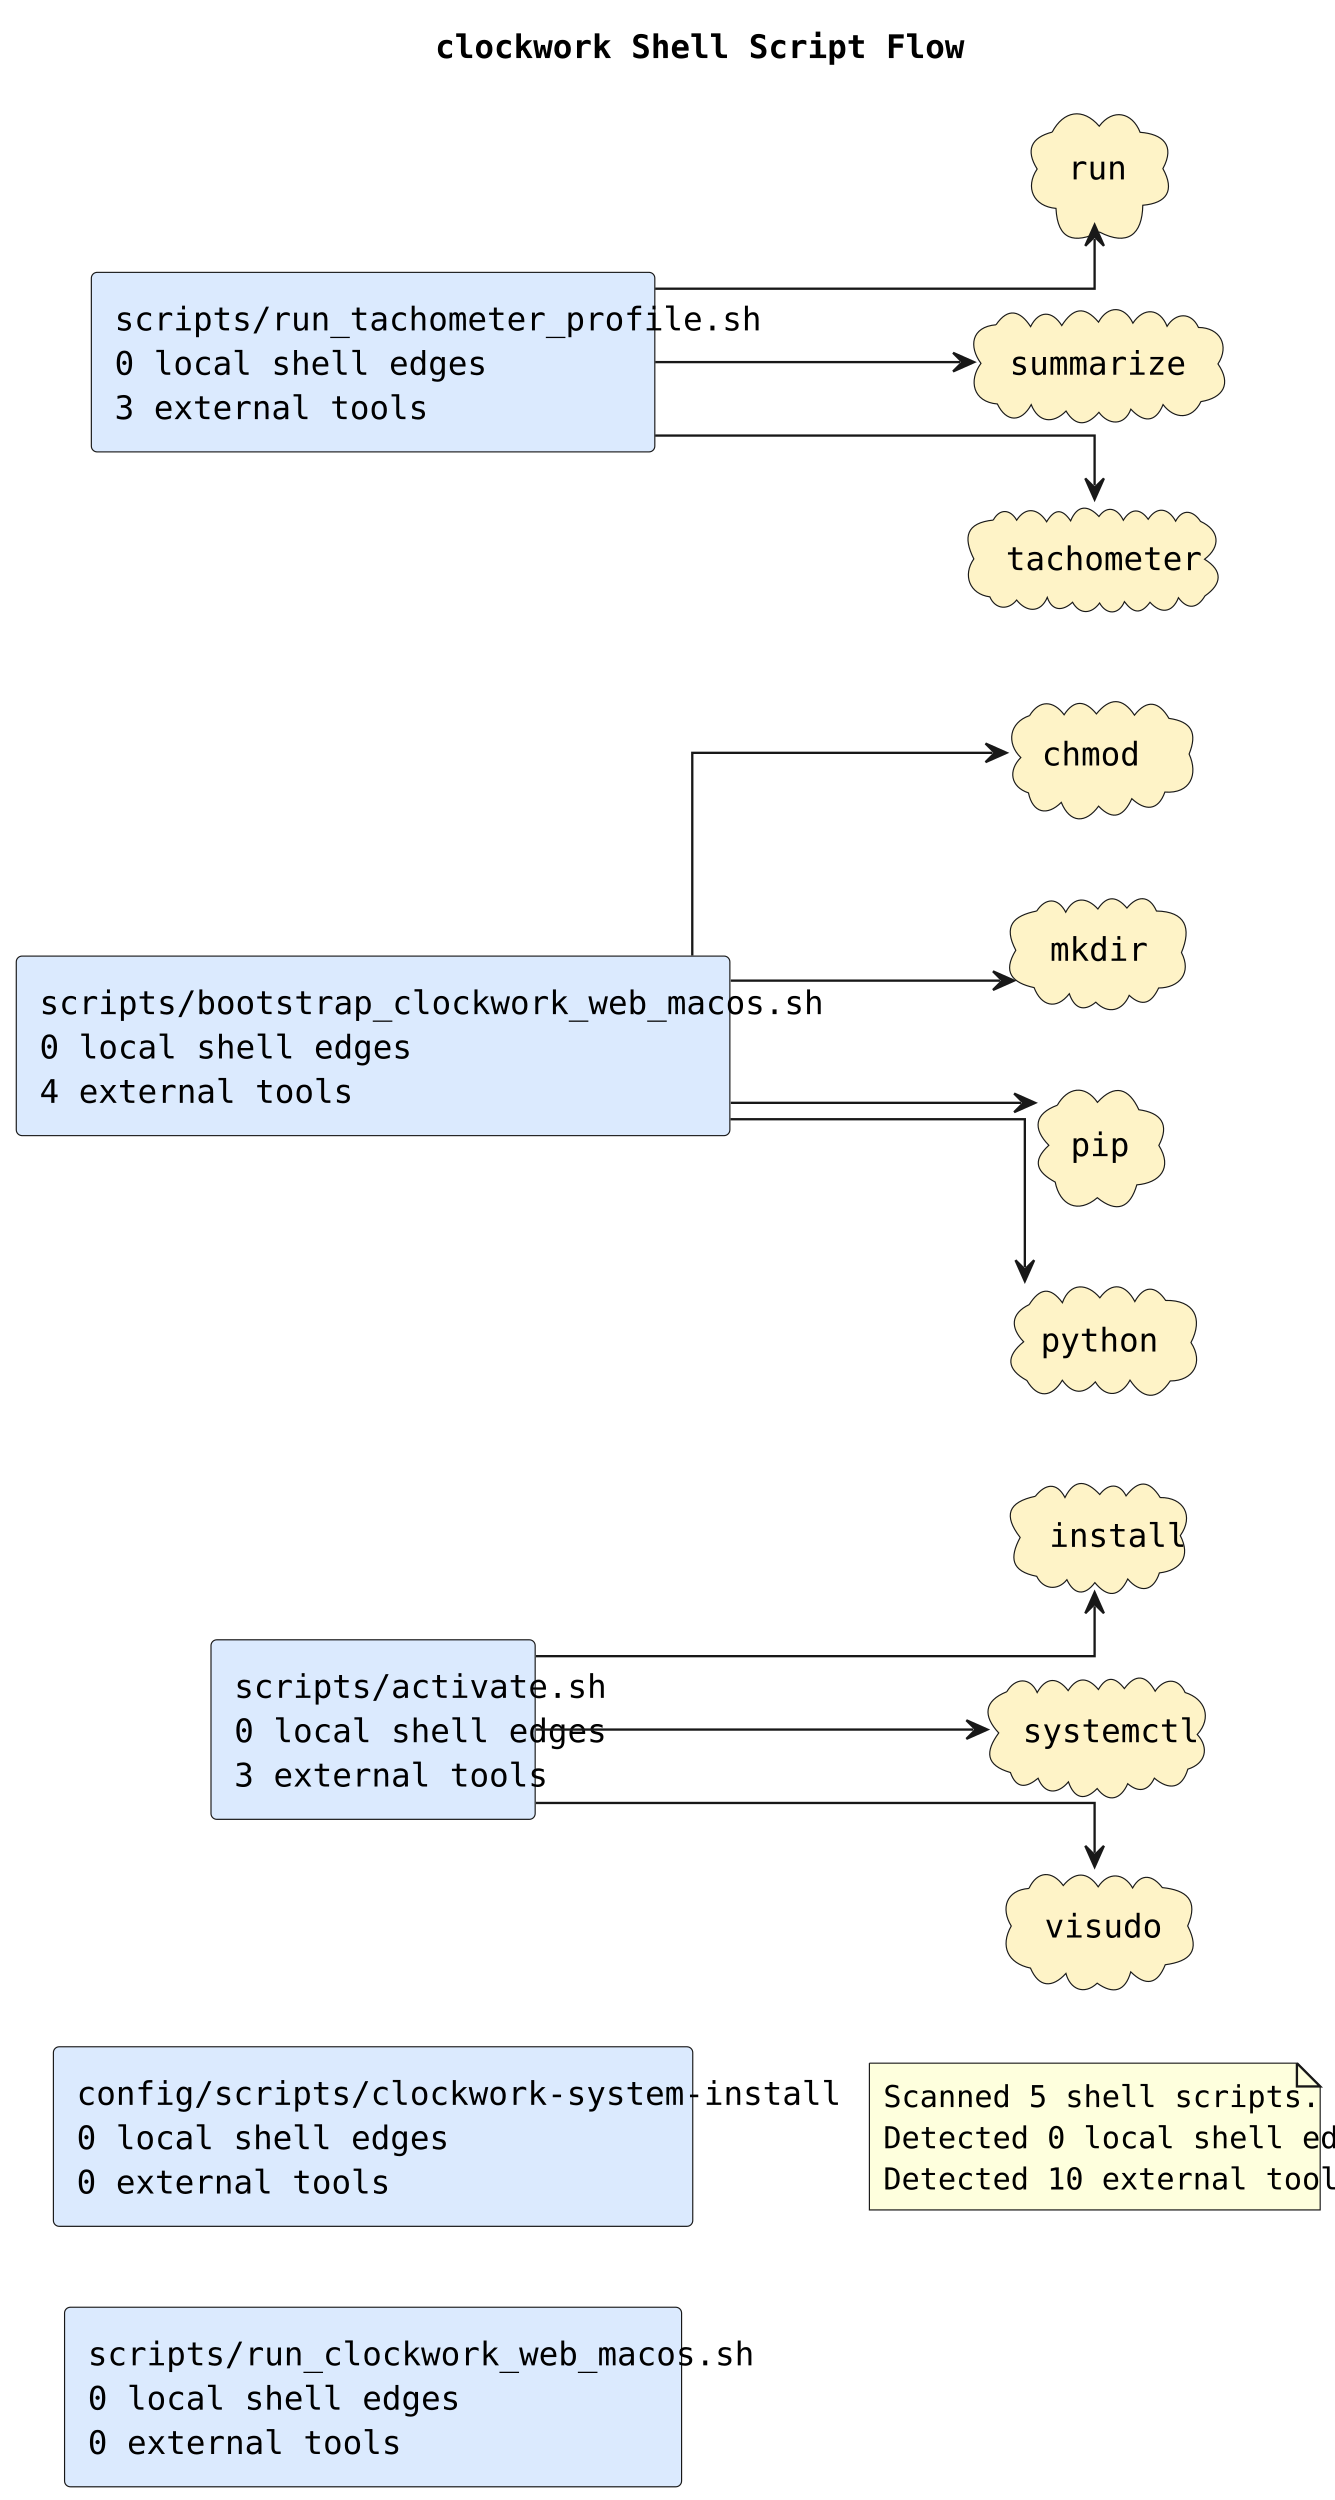
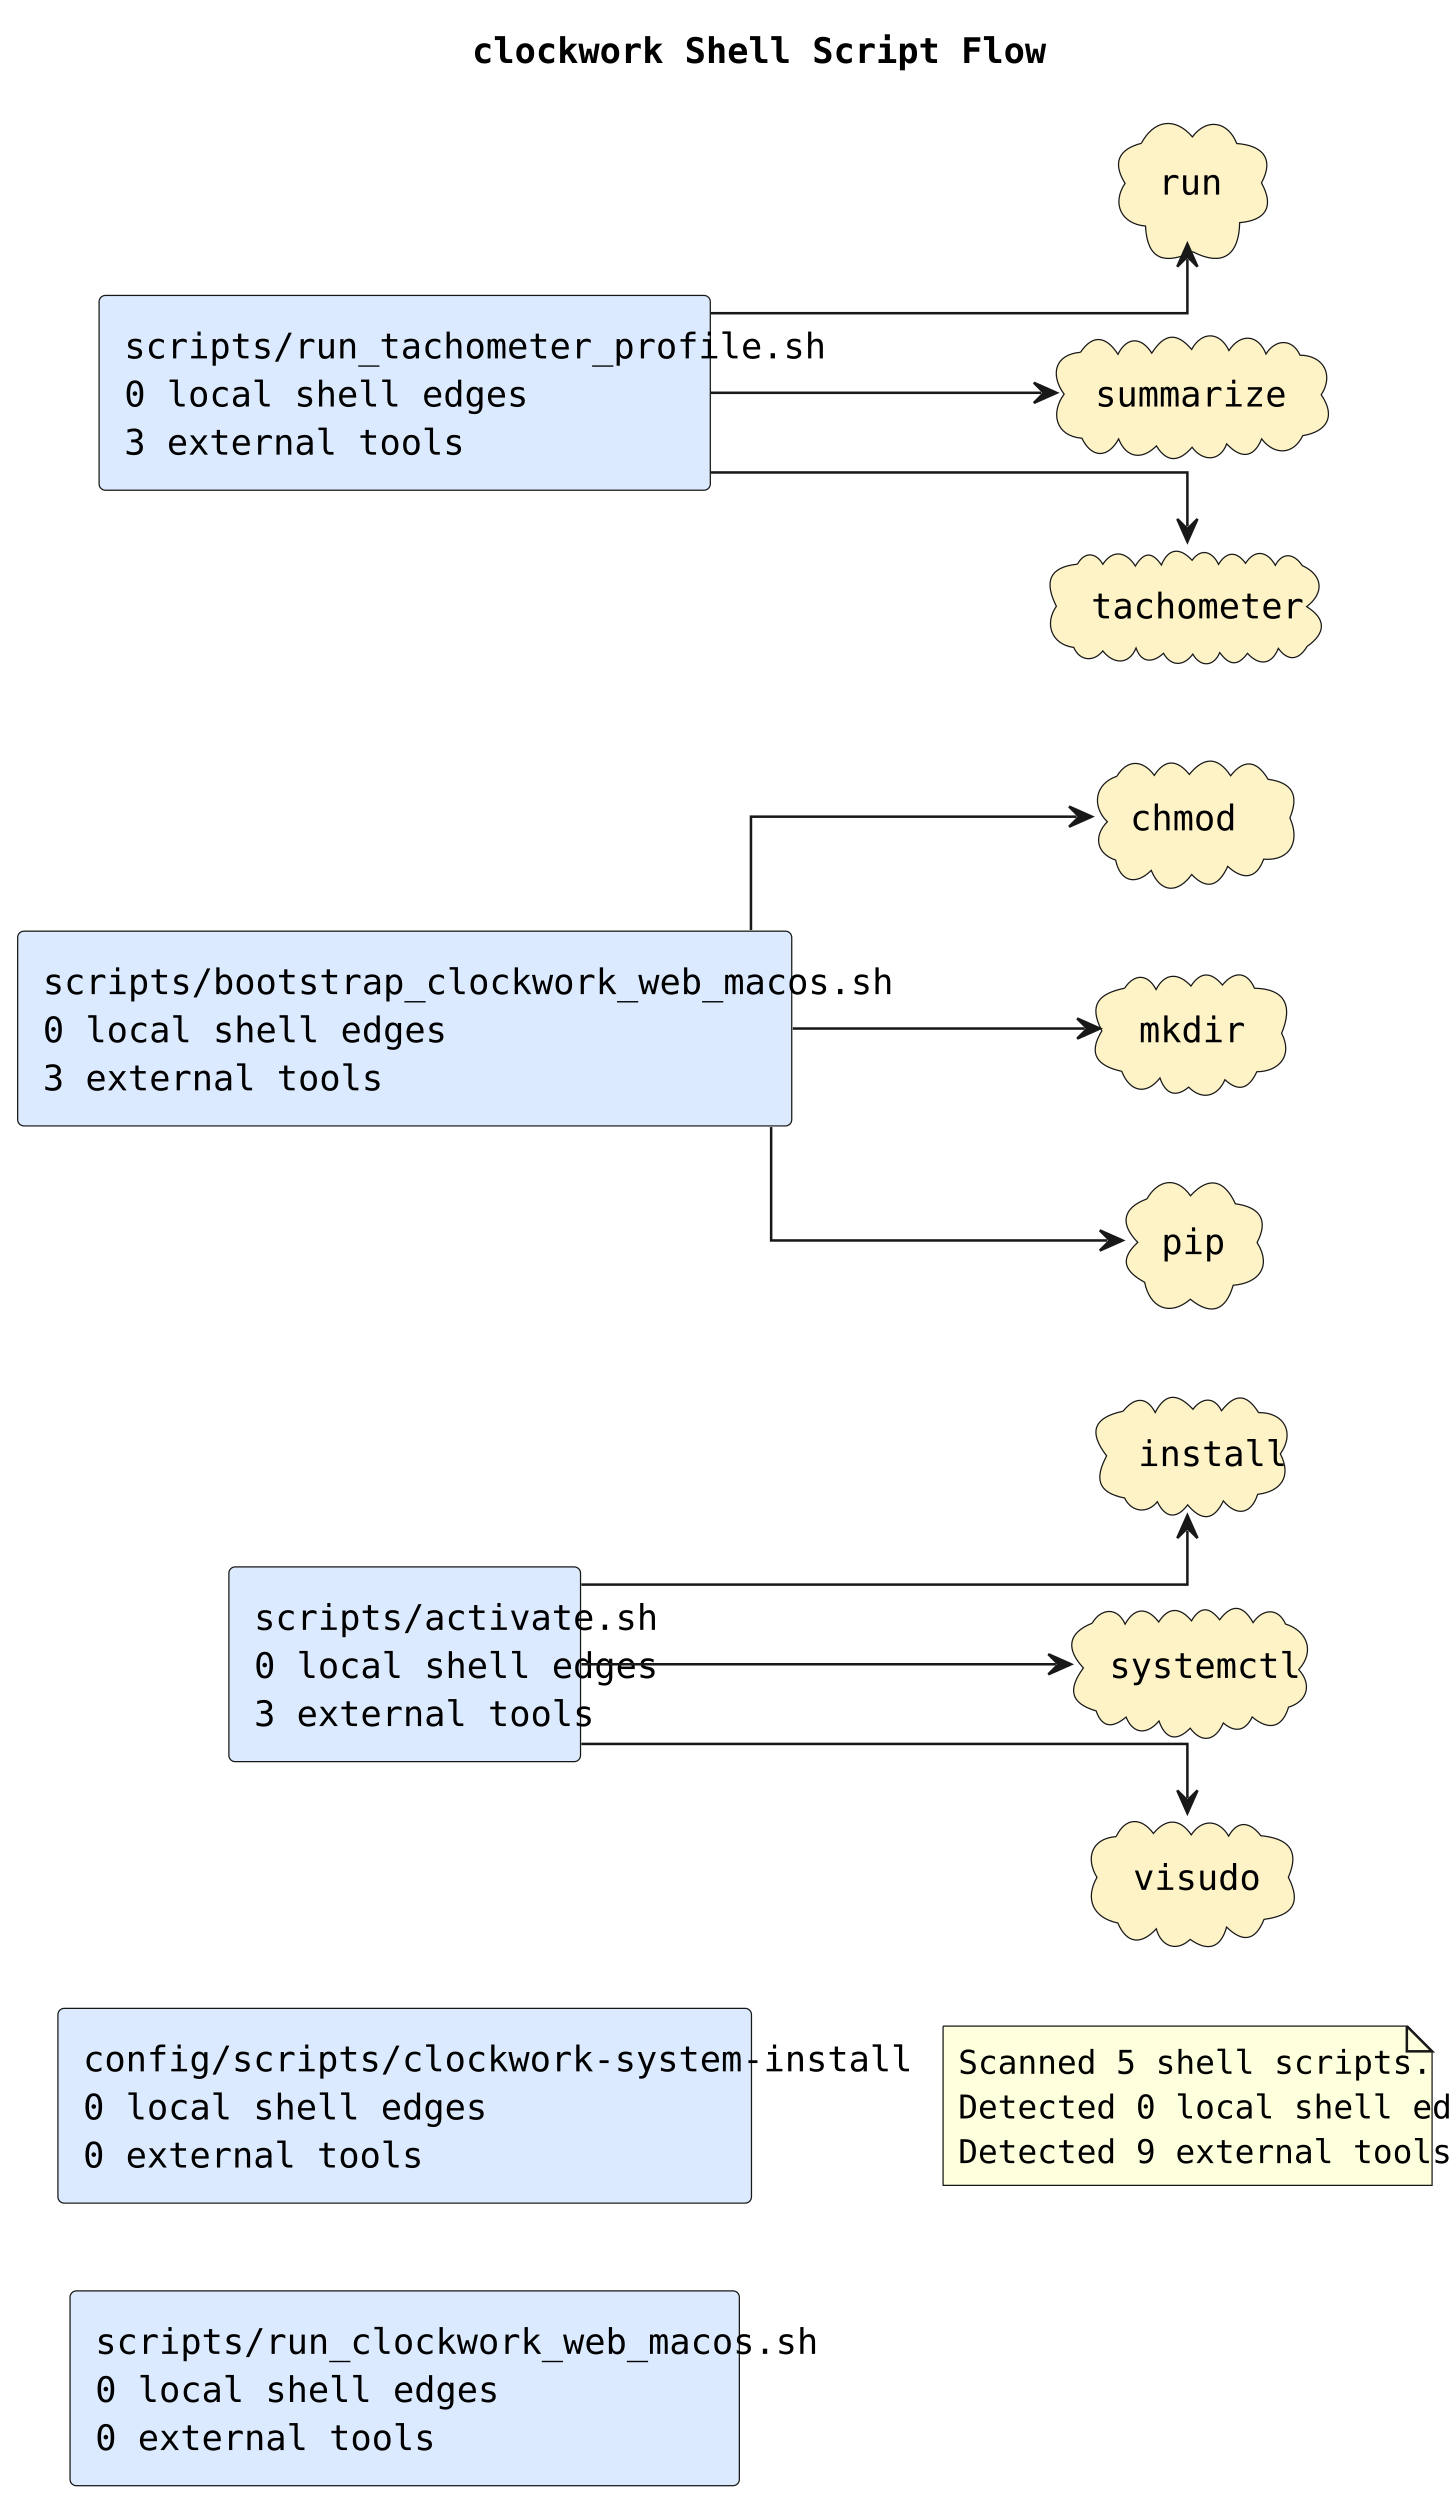
- <svg xmlns="http://www.w3.org/2000/svg" contentStyleType="text/css" data-diagram-type="DESCRIPTION" height="1075px" preserveAspectRatio="none" style="width:574px;height:1075px;background:#FFFFFF;" version="1.1" viewBox="0 0 574 1075" width="574px" zoomAndPan="magnify">
+ <svg xmlns="http://www.w3.org/2000/svg" contentStyleType="text/css" data-diagram-type="DESCRIPTION" height="991px" preserveAspectRatio="none" style="width:574px;height:991px;background:#FFFFFF;" version="1.1" viewBox="0 0 574 991" width="574px" zoomAndPan="magnify">
  <defs />
  <g>
    <g class="title" data-source-line="1">
      <text fill="#000000" font-family="Monospace" font-size="14" font-weight="bold" lengthAdjust="spacing" textLength="186.423" x="187.126" y="24.966">clockwork Shell Script Flow</text>
    </g>
    <g class="entity" data-qualified-name="shell_config_scripts_clockwork_system_install" data-source-line="7" id="ent0002">
-       <rect fill="#DBEAFE" height="77.204" rx="2.5" ry="2.5" style="stroke:#181818;stroke-width:0.5;" width="274.925" x="22.96" y="880.116" />
-       <text fill="#000000" font-family="Monospace" font-size="14" lengthAdjust="spacing" textLength="254.925" x="32.96" y="905.082">config/scripts/clockwork-system-install</text>
-       <text fill="#000000" font-family="Monospace" font-size="14" lengthAdjust="spacing" textLength="119.391" x="32.96" y="924.15">0 local shell edges</text>
-       <text fill="#000000" font-family="Monospace" font-size="14" lengthAdjust="spacing" textLength="101.752" x="32.96" y="943.218">0 external tools</text>
+       <rect fill="#DBEAFE" height="77.204" rx="2.5" ry="2.5" style="stroke:#181818;stroke-width:0.5;" width="274.925" x="22.96" y="796.116" />
+       <text fill="#000000" font-family="Monospace" font-size="14" lengthAdjust="spacing" textLength="254.925" x="32.96" y="821.082">config/scripts/clockwork-system-install</text>
+       <text fill="#000000" font-family="Monospace" font-size="14" lengthAdjust="spacing" textLength="119.391" x="32.96" y="840.15">0 local shell edges</text>
+       <text fill="#000000" font-family="Monospace" font-size="14" lengthAdjust="spacing" textLength="101.752" x="32.96" y="859.218">0 external tools</text>
    </g>
    <g class="entity" data-qualified-name="shell_scripts_activate_sh" data-source-line="8" id="ent0003">
-       <rect fill="#DBEAFE" height="77.204" rx="2.5" ry="2.5" style="stroke:#181818;stroke-width:0.5;" width="139.392" x="90.73" y="705.116" />
-       <text fill="#000000" font-family="Monospace" font-size="14" lengthAdjust="spacing" textLength="118.664" x="100.73" y="730.082">scripts/activate.sh</text>
-       <text fill="#000000" font-family="Monospace" font-size="14" lengthAdjust="spacing" textLength="119.391" x="100.73" y="749.15">0 local shell edges</text>
-       <text fill="#000000" font-family="Monospace" font-size="14" lengthAdjust="spacing" textLength="101.752" x="100.73" y="768.218">3 external tools</text>
+       <rect fill="#DBEAFE" height="77.204" rx="2.5" ry="2.5" style="stroke:#181818;stroke-width:0.5;" width="139.392" x="90.73" y="621.116" />
+       <text fill="#000000" font-family="Monospace" font-size="14" lengthAdjust="spacing" textLength="118.664" x="100.73" y="646.082">scripts/activate.sh</text>
+       <text fill="#000000" font-family="Monospace" font-size="14" lengthAdjust="spacing" textLength="119.391" x="100.73" y="665.15">0 local shell edges</text>
+       <text fill="#000000" font-family="Monospace" font-size="14" lengthAdjust="spacing" textLength="101.752" x="100.73" y="684.218">3 external tools</text>
    </g>
    <g class="entity" data-qualified-name="shell_scripts_bootstrap_clockwork_web_macos_sh" data-source-line="9" id="ent0004">
-       <rect fill="#DBEAFE" height="77.204" rx="2.5" ry="2.5" style="stroke:#181818;stroke-width:0.5;" width="306.845" x="7" y="411.116" />
-       <text fill="#000000" font-family="Monospace" font-size="14" lengthAdjust="spacing" textLength="286.845" x="17" y="436.082">scripts/bootstrap_clockwork_web_macos.sh</text>
-       <text fill="#000000" font-family="Monospace" font-size="14" lengthAdjust="spacing" textLength="119.391" x="17" y="455.15">0 local shell edges</text>
-       <text fill="#000000" font-family="Monospace" font-size="14" lengthAdjust="spacing" textLength="101.752" x="17" y="474.218">4 external tools</text>
+       <rect fill="#DBEAFE" height="77.204" rx="2.5" ry="2.5" style="stroke:#181818;stroke-width:0.5;" width="306.845" x="7" y="369.116" />
+       <text fill="#000000" font-family="Monospace" font-size="14" lengthAdjust="spacing" textLength="286.845" x="17" y="394.082">scripts/bootstrap_clockwork_web_macos.sh</text>
+       <text fill="#000000" font-family="Monospace" font-size="14" lengthAdjust="spacing" textLength="119.391" x="17" y="413.15">0 local shell edges</text>
+       <text fill="#000000" font-family="Monospace" font-size="14" lengthAdjust="spacing" textLength="101.752" x="17" y="432.218">3 external tools</text>
    </g>
    <g class="entity" data-qualified-name="shell_scripts_run_clockwork_web_macos_sh" data-source-line="10" id="ent0005">
-       <rect fill="#DBEAFE" height="77.204" rx="2.5" ry="2.5" style="stroke:#181818;stroke-width:0.5;" width="265.321" x="27.76" y="992.116" />
-       <text fill="#000000" font-family="Monospace" font-size="14" lengthAdjust="spacing" textLength="245.321" x="37.76" y="1017.082">scripts/run_clockwork_web_macos.sh</text>
-       <text fill="#000000" font-family="Monospace" font-size="14" lengthAdjust="spacing" textLength="119.391" x="37.76" y="1036.15">0 local shell edges</text>
-       <text fill="#000000" font-family="Monospace" font-size="14" lengthAdjust="spacing" textLength="101.752" x="37.76" y="1055.218">0 external tools</text>
+       <rect fill="#DBEAFE" height="77.204" rx="2.5" ry="2.5" style="stroke:#181818;stroke-width:0.5;" width="265.321" x="27.76" y="908.116" />
+       <text fill="#000000" font-family="Monospace" font-size="14" lengthAdjust="spacing" textLength="245.321" x="37.76" y="933.082">scripts/run_clockwork_web_macos.sh</text>
+       <text fill="#000000" font-family="Monospace" font-size="14" lengthAdjust="spacing" textLength="119.391" x="37.76" y="952.15">0 local shell edges</text>
+       <text fill="#000000" font-family="Monospace" font-size="14" lengthAdjust="spacing" textLength="101.752" x="37.76" y="971.218">0 external tools</text>
    </g>
    <g class="entity" data-qualified-name="shell_scripts_run_tachometer_profile_sh" data-source-line="11" id="ent0006">
      <rect fill="#DBEAFE" height="77.204" rx="2.5" ry="2.5" style="stroke:#181818;stroke-width:0.5;" width="242.291" x="39.28" y="117.116" />
      <text fill="#000000" font-family="Monospace" font-size="14" lengthAdjust="spacing" textLength="222.291" x="49.28" y="142.082">scripts/run_tachometer_profile.sh</text>
      <text fill="#000000" font-family="Monospace" font-size="14" lengthAdjust="spacing" textLength="119.391" x="49.28" y="161.15">0 local shell edges</text>
      <text fill="#000000" font-family="Monospace" font-size="14" lengthAdjust="spacing" textLength="101.752" x="49.28" y="180.218">3 external tools</text>
    </g>
    <g class="entity" data-qualified-name="tool_chmod" data-source-line="12" id="ent0007">
      <path d="M442.712,307.716 C446.958,300.811 452.999,301.158 457.569,307.349 C461.909,300.609 466.779,301.194 471.453,306.979 C477.108,300.028 482.65,299.687 487.822,307.514 C493.346,300.425 498.456,301.754 502.645,308.903 C512.499,310.273 514.943,315.24 511.321,324.236 C515.335,333.01 511.932,341.399 500.904,340.596 C497.94,348.87 492.343,348.672 486.679,343.44 C483.379,350.633 478.833,353.427 472.387,346.659 C466.933,354.181 460.118,354.175 456.355,345.031 C450.235,351.104 444.087,349.632 442.239,340.945 C434.419,338.334 433.486,331.234 438.946,325.745 C432.69,319.625 433.911,310.691 442.712,307.716" fill="#FEF3C7" style="stroke:#181818;stroke-width:0.5;" />
      <text fill="#000000" font-family="Monospace" font-size="14" lengthAdjust="spacing" textLength="45.542" x="447.99" y="329.142">chmod</text>
    </g>
    <g class="entity" data-qualified-name="tool_install" data-source-line="13" id="ent0008">
-       <path d="M445.186,643.407 C449.335,638.198 454.276,636.995 457.937,643.919 C462.222,635.444 467.374,636.779 472.893,642.632 C476.402,637.993 481.237,637.425 484.21,643.214 C489.64,636.244 494.175,636.434 498.887,643.942 C509.049,643.832 513.495,651.905 507.525,660.309 C512.143,669.19 507.826,675.262 498.538,676.352 C495.982,684.341 490.232,685.239 484.93,678.974 C481.111,686.992 476.212,687.002 470.788,680.542 C466.383,686.399 461.877,685.783 458.766,679.284 C454.838,684.223 448.506,683.486 445.782,677.811 C434.811,675.662 433.979,669.925 438.668,661.106 C431.348,651.596 433.466,645.905 445.186,643.407" fill="#FEF3C7" style="stroke:#181818;stroke-width:0.5;" />
-       <text fill="#000000" font-family="Monospace" font-size="14" lengthAdjust="spacing" textLength="39.102" x="451.21" y="665.142">install</text>
+       <path d="M445.186,559.407 C449.335,554.198 454.276,552.995 457.937,559.919 C462.222,551.444 467.374,552.779 472.893,558.632 C476.402,553.993 481.237,553.425 484.21,559.214 C489.64,552.244 494.175,552.434 498.887,559.942 C509.049,559.832 513.495,567.905 507.525,576.309 C512.143,585.19 507.826,591.262 498.538,592.352 C495.982,600.341 490.232,601.239 484.93,594.974 C481.111,602.992 476.212,603.002 470.788,596.542 C466.383,602.399 461.877,601.783 458.766,595.284 C454.838,600.223 448.506,599.486 445.782,593.811 C434.811,591.662 433.979,585.925 438.668,577.106 C431.348,567.596 433.466,561.905 445.186,559.407" fill="#FEF3C7" style="stroke:#181818;stroke-width:0.5;" />
+       <text fill="#000000" font-family="Monospace" font-size="14" lengthAdjust="spacing" textLength="39.102" x="451.21" y="581.142">install</text>
    </g>
    <g class="entity" data-qualified-name="tool_mkdir" data-source-line="14" id="ent0009">
      <path d="M445.791,391.733 C449.616,385.897 454.943,385.896 458.269,392.245 C461.796,385.381 467.363,385.659 472.095,390.864 C476.033,384.831 480.28,385.356 484.576,390.464 C488.923,385.122 494.175,384.68 497.281,391.737 C509.884,391.956 512.421,399.146 508.024,409.594 C512.613,418.347 507.118,424.777 498.209,424.843 C495.271,431.106 491.398,433.36 485.553,428.009 C482.706,434.696 476.515,436.34 471.194,430.95 C465.763,435.468 461.877,433.316 459.805,427.314 C454.123,434.536 447.71,432.558 444.658,424.677 C435.308,422.614 430.933,418.118 436.791,408.609 C431.335,398.175 435.6,393.823 445.791,391.733" fill="#FEF3C7" style="stroke:#181818;stroke-width:0.5;" />
      <text fill="#000000" font-family="Monospace" font-size="14" lengthAdjust="spacing" textLength="38.57" x="451.48" y="413.142">mkdir</text>
    </g>
    <g class="entity" data-qualified-name="tool_pip" data-source-line="15" id="ent0010">
      <path d="M454.641,475.245 C458.986,467.617 466.451,466.154 471.905,474.007 C479.313,465.893 485.422,467.841 489.711,477.188 C499.082,478.44 503.142,483.332 498.307,492.539 C504.398,502.266 498.724,508.69 488.836,509.488 C485.926,519.463 480.235,521.831 471.853,515.026 C463.537,522.138 455.723,518.235 453.735,508.3 C445.922,504.021 443.49,499.399 450.999,492.472 C443.931,485.254 444.816,478.891 454.641,475.245" fill="#FEF3C7" style="stroke:#181818;stroke-width:0.5;" />
      <text fill="#000000" font-family="Monospace" font-size="14" lengthAdjust="spacing" textLength="20.832" x="460.35" y="497.142">pip</text>
    </g>
-     <g class="entity" data-qualified-name="tool_python" data-source-line="16" id="ent0011">
-       <path d="M442.565,560.971 C447.051,553.91 451.539,553.011 456.829,560.164 C460.101,551.199 467.656,551.734 472.932,558.053 C478.319,550.778 484.154,552.364 487.98,559.664 C491.901,552.662 496.818,552.636 501.23,559.184 C513.504,558.936 517.524,566.918 512.124,577.299 C517.661,585.765 513.28,593.797 503.194,593.818 C497.429,602.58 491.333,601.574 485.906,593.472 C482.11,600.453 475.491,601.463 470.985,594.218 C466.03,599.843 461.164,599.521 456.794,593.505 C452.28,600.994 446.179,601.507 441.558,593.612 C432.706,588.765 432.514,583.183 440.175,576.965 C434.426,570.968 434.482,564.9 442.565,560.971" fill="#FEF3C7" style="stroke:#181818;stroke-width:0.5;" />
-       <text fill="#000000" font-family="Monospace" font-size="14" lengthAdjust="spacing" textLength="46.578" x="447.47" y="581.142">python</text>
-     </g>
-     <g class="entity" data-qualified-name="tool_run" data-source-line="17" id="ent0012">
+     <g class="entity" data-qualified-name="tool_run" data-source-line="16" id="ent0011">
      <path d="M452.43,56.809 C457.302,47.668 465.605,46.068 472.665,54.253 C478.529,46.489 486.853,48.227 490.253,56.891 C499.842,57.6 505.532,62.353 500.044,72.512 C505.279,81.959 501.776,87.378 491.403,88.261 C491.165,100.986 484.833,105.98 472.84,99.809 C461.933,104.842 454.771,103.356 454.07,89.609 C444.409,88.774 440.621,80.682 445.974,72.671 C440.918,64.544 443.335,59.176 452.43,56.809" fill="#FEF3C7" style="stroke:#181818;stroke-width:0.5;" />
      <text fill="#000000" font-family="Monospace" font-size="14" lengthAdjust="spacing" textLength="23.086" x="459.22" y="77.142">run</text>
    </g>
-     <g class="entity" data-qualified-name="tool_summarize" data-source-line="18" id="ent0013">
+     <g class="entity" data-qualified-name="tool_summarize" data-source-line="17" id="ent0012">
      <path d="M428.296,139.647 C433.49,132.026 438.728,133.6 443.155,140.435 C446.772,133.284 452.479,133.518 456.56,139.977 C461.394,132.514 466.161,131.244 472.366,138.506 C476.427,131.138 483.526,131.404 487.151,138.939 C491.735,132.08 498.627,132.357 501.842,140.298 C505.479,134.483 512.179,133.921 515.342,140.801 C524.709,140.872 528.819,148.689 523.729,156.489 C529.674,165.103 526.001,171.105 516.406,172.697 C512.624,180.549 505.034,180.457 500.116,173.99 C496.81,182.107 491.528,181.598 486.269,175.955 C483.477,183.336 476.594,182.823 472.535,177.304 C467.706,182.881 462.736,183.86 458.398,176.756 C452.84,182.424 446.519,181.733 443.422,174.005 C439.232,181.725 432.742,181.765 428.868,173.714 C418.308,172.858 416.375,163.556 421.817,156.243 C416.503,149.059 417.569,140.568 428.296,139.647" fill="#FEF3C7" style="stroke:#181818;stroke-width:0.5;" />
      <text fill="#000000" font-family="Monospace" font-size="14" lengthAdjust="spacing" textLength="73.262" x="434.13" y="161.142">summarize</text>
    </g>
-     <g class="entity" data-qualified-name="tool_systemctl" data-source-line="19" id="ent0014">
-       <path d="M432.924,727.442 C436.365,721.523 442.889,720.841 445.99,727.787 C449.732,721.076 454.769,720.999 459.302,726.954 C463.334,720.707 467.872,721.199 472.318,726.487 C475.861,720.453 479.527,721.036 483.471,726.085 C488.432,719.426 492.904,720.386 496.717,727.212 C500.304,721.852 506.543,720.944 509.596,727.776 C518.293,730.509 521.289,738.716 514.81,745.831 C520.145,751.635 518.362,758.417 510.78,760.728 C508.211,769.267 502.678,769.938 496.371,764.613 C493.709,770.213 489.57,770.961 484.916,766.998 C482.054,773.621 476.736,775.614 471.789,769.078 C466.348,774.648 461.915,773.32 459.42,766.205 C455.023,771.499 449.303,771.874 446.386,764.663 C441.467,768.732 437.048,769.461 434.488,762.188 C423.724,759.07 423.582,753.202 429.458,745.167 C422.677,737.908 422.965,731.426 432.924,727.442" fill="#FEF3C7" style="stroke:#181818;stroke-width:0.5;" />
-       <text fill="#000000" font-family="Monospace" font-size="14" lengthAdjust="spacing" textLength="61.978" x="439.77" y="749.142">systemctl</text>
+     <g class="entity" data-qualified-name="tool_systemctl" data-source-line="18" id="ent0013">
+       <path d="M432.924,643.442 C436.365,637.523 442.889,636.841 445.99,643.787 C449.732,637.076 454.769,636.999 459.302,642.954 C463.334,636.707 467.872,637.199 472.318,642.487 C475.861,636.453 479.527,637.036 483.471,642.085 C488.432,635.426 492.904,636.386 496.717,643.212 C500.304,637.852 506.543,636.944 509.596,643.776 C518.293,646.509 521.289,654.716 514.81,661.831 C520.145,667.635 518.362,674.417 510.78,676.728 C508.211,685.267 502.678,685.938 496.371,680.613 C493.709,686.213 489.57,686.961 484.916,682.998 C482.054,689.621 476.736,691.614 471.789,685.078 C466.348,690.648 461.915,689.32 459.42,682.205 C455.023,687.499 449.303,687.874 446.386,680.663 C441.467,684.732 437.048,685.461 434.488,678.188 C423.724,675.07 423.582,669.202 429.458,661.167 C422.677,653.908 422.965,647.426 432.924,643.442" fill="#FEF3C7" style="stroke:#181818;stroke-width:0.5;" />
+       <text fill="#000000" font-family="Monospace" font-size="14" lengthAdjust="spacing" textLength="61.978" x="439.77" y="665.142">systemctl</text>
    </g>
-     <g class="entity" data-qualified-name="tool_tachometer" data-source-line="20" id="ent0015">
+     <g class="entity" data-qualified-name="tool_tachometer" data-source-line="19" id="ent0014">
      <path d="M427.107,223.629 C429.881,218.556 434.436,218.916 437.167,223.672 C441.248,217.447 446.596,218.873 450.053,224.359 C453.37,218.873 456.626,218.446 460.368,223.962 C463.259,217.058 467.812,217.019 472.546,222.087 C476.361,216.85 480.752,218.949 483.033,223.698 C486.166,218.569 490.195,218.354 493.716,223.286 C497.557,217.444 502.461,218.567 505.528,224.091 C508.596,218.387 513.237,219.686 516.212,224.188 C524.441,227.999 525.122,235.013 517.96,240.475 C525.98,245.439 525.461,251.12 518.128,256.248 C514.946,261.65 510.659,262.391 506.731,257.038 C504.073,263.704 499.012,263.962 494.498,258.988 C490.533,264.372 487.215,263.636 483.497,258.724 C481.089,264.411 475.825,264.553 472.822,259.305 C469.413,264.041 464.315,264.458 461.199,258.971 C457.175,262.75 452.465,263.03 450.333,256.897 C447.333,263.916 441.196,263.155 437.157,258.025 C433.613,262.502 427.987,262.138 425.635,256.647 C416.828,255.498 413.873,247.253 418.749,240.329 C414.032,230.927 415.452,224.838 427.107,223.629" fill="#FEF3C7" style="stroke:#181818;stroke-width:0.5;" />
      <text fill="#000000" font-family="Monospace" font-size="14" lengthAdjust="spacing" textLength="76.468" x="432.53" y="245.142">tachometer</text>
    </g>
-     <g class="entity" data-qualified-name="tool_visudo" data-source-line="21" id="ent0016">
-       <path d="M442.448,812.025 C446.049,804.379 452.406,804.236 457.206,810.779 C462.203,804.718 467.681,804.688 472.214,811.326 C476.495,804.849 483.18,805.19 487.029,811.814 C490.836,805.062 495.847,806.486 499.793,811.665 C510.195,812.734 515.52,817.026 510.706,828.162 C516.243,838.983 511.736,843.394 501.061,844.84 C497.658,853.392 492.697,854.213 486.223,847.905 C483.84,856.404 478.699,857.703 471.786,852.776 C466.192,858.067 460.161,855.397 458.349,848.579 C452.488,854.96 446.728,854.74 443.107,846.279 C433.384,844.26 429.898,836.905 434.834,828.184 C430.245,820.64 432.582,812.759 442.448,812.025" fill="#FEF3C7" style="stroke:#181818;stroke-width:0.5;" />
-       <text fill="#000000" font-family="Monospace" font-size="14" lengthAdjust="spacing" textLength="43.162" x="449.18" y="833.142">visudo</text>
+     <g class="entity" data-qualified-name="tool_visudo" data-source-line="20" id="ent0015">
+       <path d="M442.448,728.025 C446.049,720.379 452.406,720.236 457.206,726.779 C462.203,720.718 467.681,720.688 472.214,727.326 C476.495,720.849 483.18,721.19 487.029,727.814 C490.836,721.062 495.847,722.486 499.793,727.665 C510.195,728.734 515.52,733.026 510.706,744.162 C516.243,754.983 511.736,759.394 501.061,760.84 C497.658,769.392 492.697,770.213 486.223,763.905 C483.84,772.404 478.699,773.703 471.786,768.776 C466.192,774.067 460.161,771.397 458.349,764.579 C452.488,770.96 446.728,770.74 443.107,762.279 C433.384,760.26 429.898,752.905 434.834,744.184 C430.245,736.64 432.582,728.759 442.448,728.025" fill="#FEF3C7" style="stroke:#181818;stroke-width:0.5;" />
+       <text fill="#000000" font-family="Monospace" font-size="14" lengthAdjust="spacing" textLength="43.162" x="449.18" y="749.142">visudo</text>
    </g>
-     <g class="entity" data-qualified-name="shellGraphSummary" data-source-line="33" id="ent0027">
-       <path d="M373.84,887.156 L373.84,950.274 L567.675,950.274 L567.675,897.156 L557.675,887.156 L373.84,887.156" fill="#FEFFDD" style="stroke:#181818;stroke-width:0.5;" />
-       <path d="M557.675,887.156 L557.675,897.156 L567.675,897.156 L557.675,887.156" fill="#FEFFDD" style="stroke:#181818;stroke-width:1;" />
-       <text fill="#000000" font-family="Monospace" font-size="13" lengthAdjust="spacing" textLength="141.531" x="379.84" y="906.053">Scanned 5 shell scripts.</text>
-       <text fill="#000000" font-family="Monospace" font-size="13" lengthAdjust="spacing" textLength="172.835" x="379.84" y="923.759">Detected 0 local shell edges.</text>
-       <text fill="#000000" font-family="Monospace" font-size="13" lengthAdjust="spacing" textLength="163.891" x="379.84" y="941.465">Detected 10 external tools.</text>
+     <g class="entity" data-qualified-name="shellGraphSummary" data-source-line="31" id="ent0025">
+       <path d="M373.84,803.156 L373.84,866.274 L567.675,866.274 L567.675,813.156 L557.675,803.156 L373.84,803.156" fill="#FEFFDD" style="stroke:#181818;stroke-width:0.5;" />
+       <path d="M557.675,803.156 L557.675,813.156 L567.675,813.156 L557.675,803.156" fill="#FEFFDD" style="stroke:#181818;stroke-width:1;" />
+       <text fill="#000000" font-family="Monospace" font-size="13" lengthAdjust="spacing" textLength="141.531" x="379.84" y="822.053">Scanned 5 shell scripts.</text>
+       <text fill="#000000" font-family="Monospace" font-size="13" lengthAdjust="spacing" textLength="172.835" x="379.84" y="839.759">Detected 0 local shell edges.</text>
+       <text fill="#000000" font-family="Monospace" font-size="13" lengthAdjust="spacing" textLength="156.455" x="379.84" y="857.465">Detected 9 external tools.</text>
    </g>
-     <g class="link" data-entity-1="ent0003" data-entity-2="ent0008" data-link-type="dependency" data-source-line="22" id="lnk17">
-       <path d="M230.44,712.146 C321.94,712.146 470.68,712.146 470.68,712.146 C470.68,712.146 470.68,704.206 470.68,690.706" fill="none" id="shell_scripts_activate_sh-to-tool_install" style="stroke:#181818;stroke-width:1;" />
-       <polygon fill="#181818" points="470.68,684.706,466.68,693.706,470.68,689.706,474.68,693.706,470.68,684.706" style="stroke:#181818;stroke-width:1;" />
+     <g class="link" data-entity-1="ent0003" data-entity-2="ent0008" data-link-type="dependency" data-source-line="21" id="lnk16">
+       <path d="M230.44,628.146 C321.94,628.146 470.68,628.146 470.68,628.146 C470.68,628.146 470.68,620.206 470.68,606.706" fill="none" id="shell_scripts_activate_sh-to-tool_install" style="stroke:#181818;stroke-width:1;" />
+       <polygon fill="#181818" points="470.68,600.706,466.68,609.706,470.68,605.706,474.68,609.706,470.68,600.706" style="stroke:#181818;stroke-width:1;" />
    </g>
-     <g class="link" data-entity-1="ent0003" data-entity-2="ent0014" data-link-type="dependency" data-source-line="23" id="lnk18">
-       <path d="M230.46,743.716 C289.81,743.716 367.23,743.716 418.55,743.716" fill="none" id="shell_scripts_activate_sh-to-tool_systemctl" style="stroke:#181818;stroke-width:1;" />
-       <polygon fill="#181818" points="424.55,743.716,415.55,739.716,419.55,743.716,415.55,747.716,424.55,743.716" style="stroke:#181818;stroke-width:1;" />
+     <g class="link" data-entity-1="ent0003" data-entity-2="ent0013" data-link-type="dependency" data-source-line="22" id="lnk17">
+       <path d="M230.46,659.716 C289.81,659.716 367.23,659.716 418.55,659.716" fill="none" id="shell_scripts_activate_sh-to-tool_systemctl" style="stroke:#181818;stroke-width:1;" />
+       <polygon fill="#181818" points="424.55,659.716,415.55,655.716,419.55,659.716,415.55,663.716,424.55,659.716" style="stroke:#181818;stroke-width:1;" />
    </g>
-     <g class="link" data-entity-1="ent0003" data-entity-2="ent0016" data-link-type="dependency" data-source-line="24" id="lnk19">
-       <path d="M230.44,775.286 C321.94,775.286 470.68,775.286 470.68,775.286 C470.68,775.286 470.68,783.226 470.68,796.726" fill="none" id="shell_scripts_activate_sh-to-tool_visudo" style="stroke:#181818;stroke-width:1;" />
-       <polygon fill="#181818" points="470.68,802.726,474.68,793.726,470.68,797.726,466.68,793.726,470.68,802.726" style="stroke:#181818;stroke-width:1;" />
+     <g class="link" data-entity-1="ent0003" data-entity-2="ent0015" data-link-type="dependency" data-source-line="23" id="lnk18">
+       <path d="M230.44,691.286 C321.94,691.286 470.68,691.286 470.68,691.286 C470.68,691.286 470.68,699.226 470.68,712.726" fill="none" id="shell_scripts_activate_sh-to-tool_visudo" style="stroke:#181818;stroke-width:1;" />
+       <polygon fill="#181818" points="470.68,718.726,474.68,709.726,470.68,713.726,466.68,709.726,470.68,718.726" style="stroke:#181818;stroke-width:1;" />
    </g>
-     <g class="link" data-entity-1="ent0004" data-entity-2="ent0007" data-link-type="dependency" data-source-line="25" id="lnk20">
-       <path d="M297.68,410.886 C297.68,373.856 297.68,323.716 297.68,323.716 C297.68,323.716 375.83,323.716 426.78,323.716" fill="none" id="shell_scripts_bootstrap_clockwork_web_macos_sh-to-tool_chmod" style="stroke:#181818;stroke-width:1;" />
+     <g class="link" data-entity-1="ent0004" data-entity-2="ent0007" data-link-type="dependency" data-source-line="24" id="lnk19">
+       <path d="M297.68,368.666 C297.68,346.726 297.68,323.716 297.68,323.716 C297.68,323.716 375.83,323.716 426.78,323.716" fill="none" id="shell_scripts_bootstrap_clockwork_web_macos_sh-to-tool_chmod" style="stroke:#181818;stroke-width:1;" />
      <polygon fill="#181818" points="432.78,323.716,423.78,319.716,427.78,323.716,423.78,327.716,432.78,323.716" style="stroke:#181818;stroke-width:1;" />
    </g>
-     <g class="link" data-entity-1="ent0004" data-entity-2="ent0009" data-link-type="dependency" data-source-line="26" id="lnk21">
-       <path d="M314.23,421.676 C359.95,421.676 399.84,421.676 429.99,421.676" fill="none" id="shell_scripts_bootstrap_clockwork_web_macos_sh-to-tool_mkdir" style="stroke:#181818;stroke-width:1;" />
-       <polygon fill="#181818" points="435.99,421.676,426.99,417.676,430.99,421.676,426.99,425.676,435.99,421.676" style="stroke:#181818;stroke-width:1;" />
+     <g class="link" data-entity-1="ent0004" data-entity-2="ent0009" data-link-type="dependency" data-source-line="25" id="lnk20">
+       <path d="M314.23,407.716 C359.95,407.716 399.84,407.716 429.99,407.716" fill="none" id="shell_scripts_bootstrap_clockwork_web_macos_sh-to-tool_mkdir" style="stroke:#181818;stroke-width:1;" />
+       <polygon fill="#181818" points="435.99,407.716,426.99,403.716,430.99,407.716,426.99,411.716,435.99,407.716" style="stroke:#181818;stroke-width:1;" />
    </g>
-     <g class="link" data-entity-1="ent0004" data-entity-2="ent0010" data-link-type="dependency" data-source-line="27" id="lnk22">
-       <path d="M314.23,474.226 C364.83,474.226 409.63,474.226 439.09,474.226" fill="none" id="shell_scripts_bootstrap_clockwork_web_macos_sh-to-tool_pip" style="stroke:#181818;stroke-width:1;" />
-       <polygon fill="#181818" points="445.09,474.226,436.09,470.226,440.09,474.226,436.09,478.226,445.09,474.226" style="stroke:#181818;stroke-width:1;" />
+     <g class="link" data-entity-1="ent0004" data-entity-2="ent0010" data-link-type="dependency" data-source-line="26" id="lnk21">
+       <path d="M305.68,446.766 C305.68,468.696 305.68,491.716 305.68,491.716 C305.68,491.716 392.54,491.716 438.97,491.716" fill="none" id="shell_scripts_bootstrap_clockwork_web_macos_sh-to-tool_pip" style="stroke:#181818;stroke-width:1;" />
+       <polygon fill="#181818" points="444.97,491.716,435.97,487.716,439.97,491.716,435.97,495.716,444.97,491.716" style="stroke:#181818;stroke-width:1;" />
    </g>
-     <g class="link" data-entity-1="ent0004" data-entity-2="ent0011" data-link-type="dependency" data-source-line="28" id="lnk23">
-       <path d="M314.08,481.266 C379.36,481.266 440.68,481.266 440.68,481.266 C440.68,481.266 440.68,516.916 440.68,544.896" fill="none" id="shell_scripts_bootstrap_clockwork_web_macos_sh-to-tool_python" style="stroke:#181818;stroke-width:1;" />
-       <polygon fill="#181818" points="440.68,550.896,444.68,541.896,440.68,545.896,436.68,541.896,440.68,550.896" style="stroke:#181818;stroke-width:1;" />
-     </g>
-     <g class="link" data-entity-1="ent0006" data-entity-2="ent0012" data-link-type="dependency" data-source-line="29" id="lnk24">
+     <g class="link" data-entity-1="ent0006" data-entity-2="ent0011" data-link-type="dependency" data-source-line="27" id="lnk22">
      <path d="M281.71,124.146 C368.73,124.146 470.68,124.146 470.68,124.146 C470.68,124.146 470.68,116.206 470.68,102.706" fill="none" id="shell_scripts_run_tachometer_profile_sh-to-tool_run" style="stroke:#181818;stroke-width:1;" />
      <polygon fill="#181818" points="470.68,96.706,466.68,105.706,470.68,101.706,474.68,105.706,470.68,96.706" style="stroke:#181818;stroke-width:1;" />
    </g>
-     <g class="link" data-entity-1="ent0006" data-entity-2="ent0013" data-link-type="dependency" data-source-line="30" id="lnk25">
+     <g class="link" data-entity-1="ent0006" data-entity-2="ent0012" data-link-type="dependency" data-source-line="28" id="lnk23">
      <path d="M281.74,155.716 C329.34,155.716 375.41,155.716 412.82,155.716" fill="none" id="shell_scripts_run_tachometer_profile_sh-to-tool_summarize" style="stroke:#181818;stroke-width:1;" />
      <polygon fill="#181818" points="418.82,155.716,409.82,151.716,413.82,155.716,409.82,159.716,418.82,155.716" style="stroke:#181818;stroke-width:1;" />
    </g>
-     <g class="link" data-entity-1="ent0006" data-entity-2="ent0015" data-link-type="dependency" data-source-line="31" id="lnk26">
+     <g class="link" data-entity-1="ent0006" data-entity-2="ent0014" data-link-type="dependency" data-source-line="29" id="lnk24">
      <path d="M281.71,187.286 C368.73,187.286 470.68,187.286 470.68,187.286 C470.68,187.286 470.68,195.226 470.68,208.726" fill="none" id="shell_scripts_run_tachometer_profile_sh-to-tool_tachometer" style="stroke:#181818;stroke-width:1;" />
      <polygon fill="#181818" points="470.68,214.726,474.68,205.726,470.68,209.726,466.68,205.726,470.68,214.726" style="stroke:#181818;stroke-width:1;" />
    </g>
  </g>
</svg>
